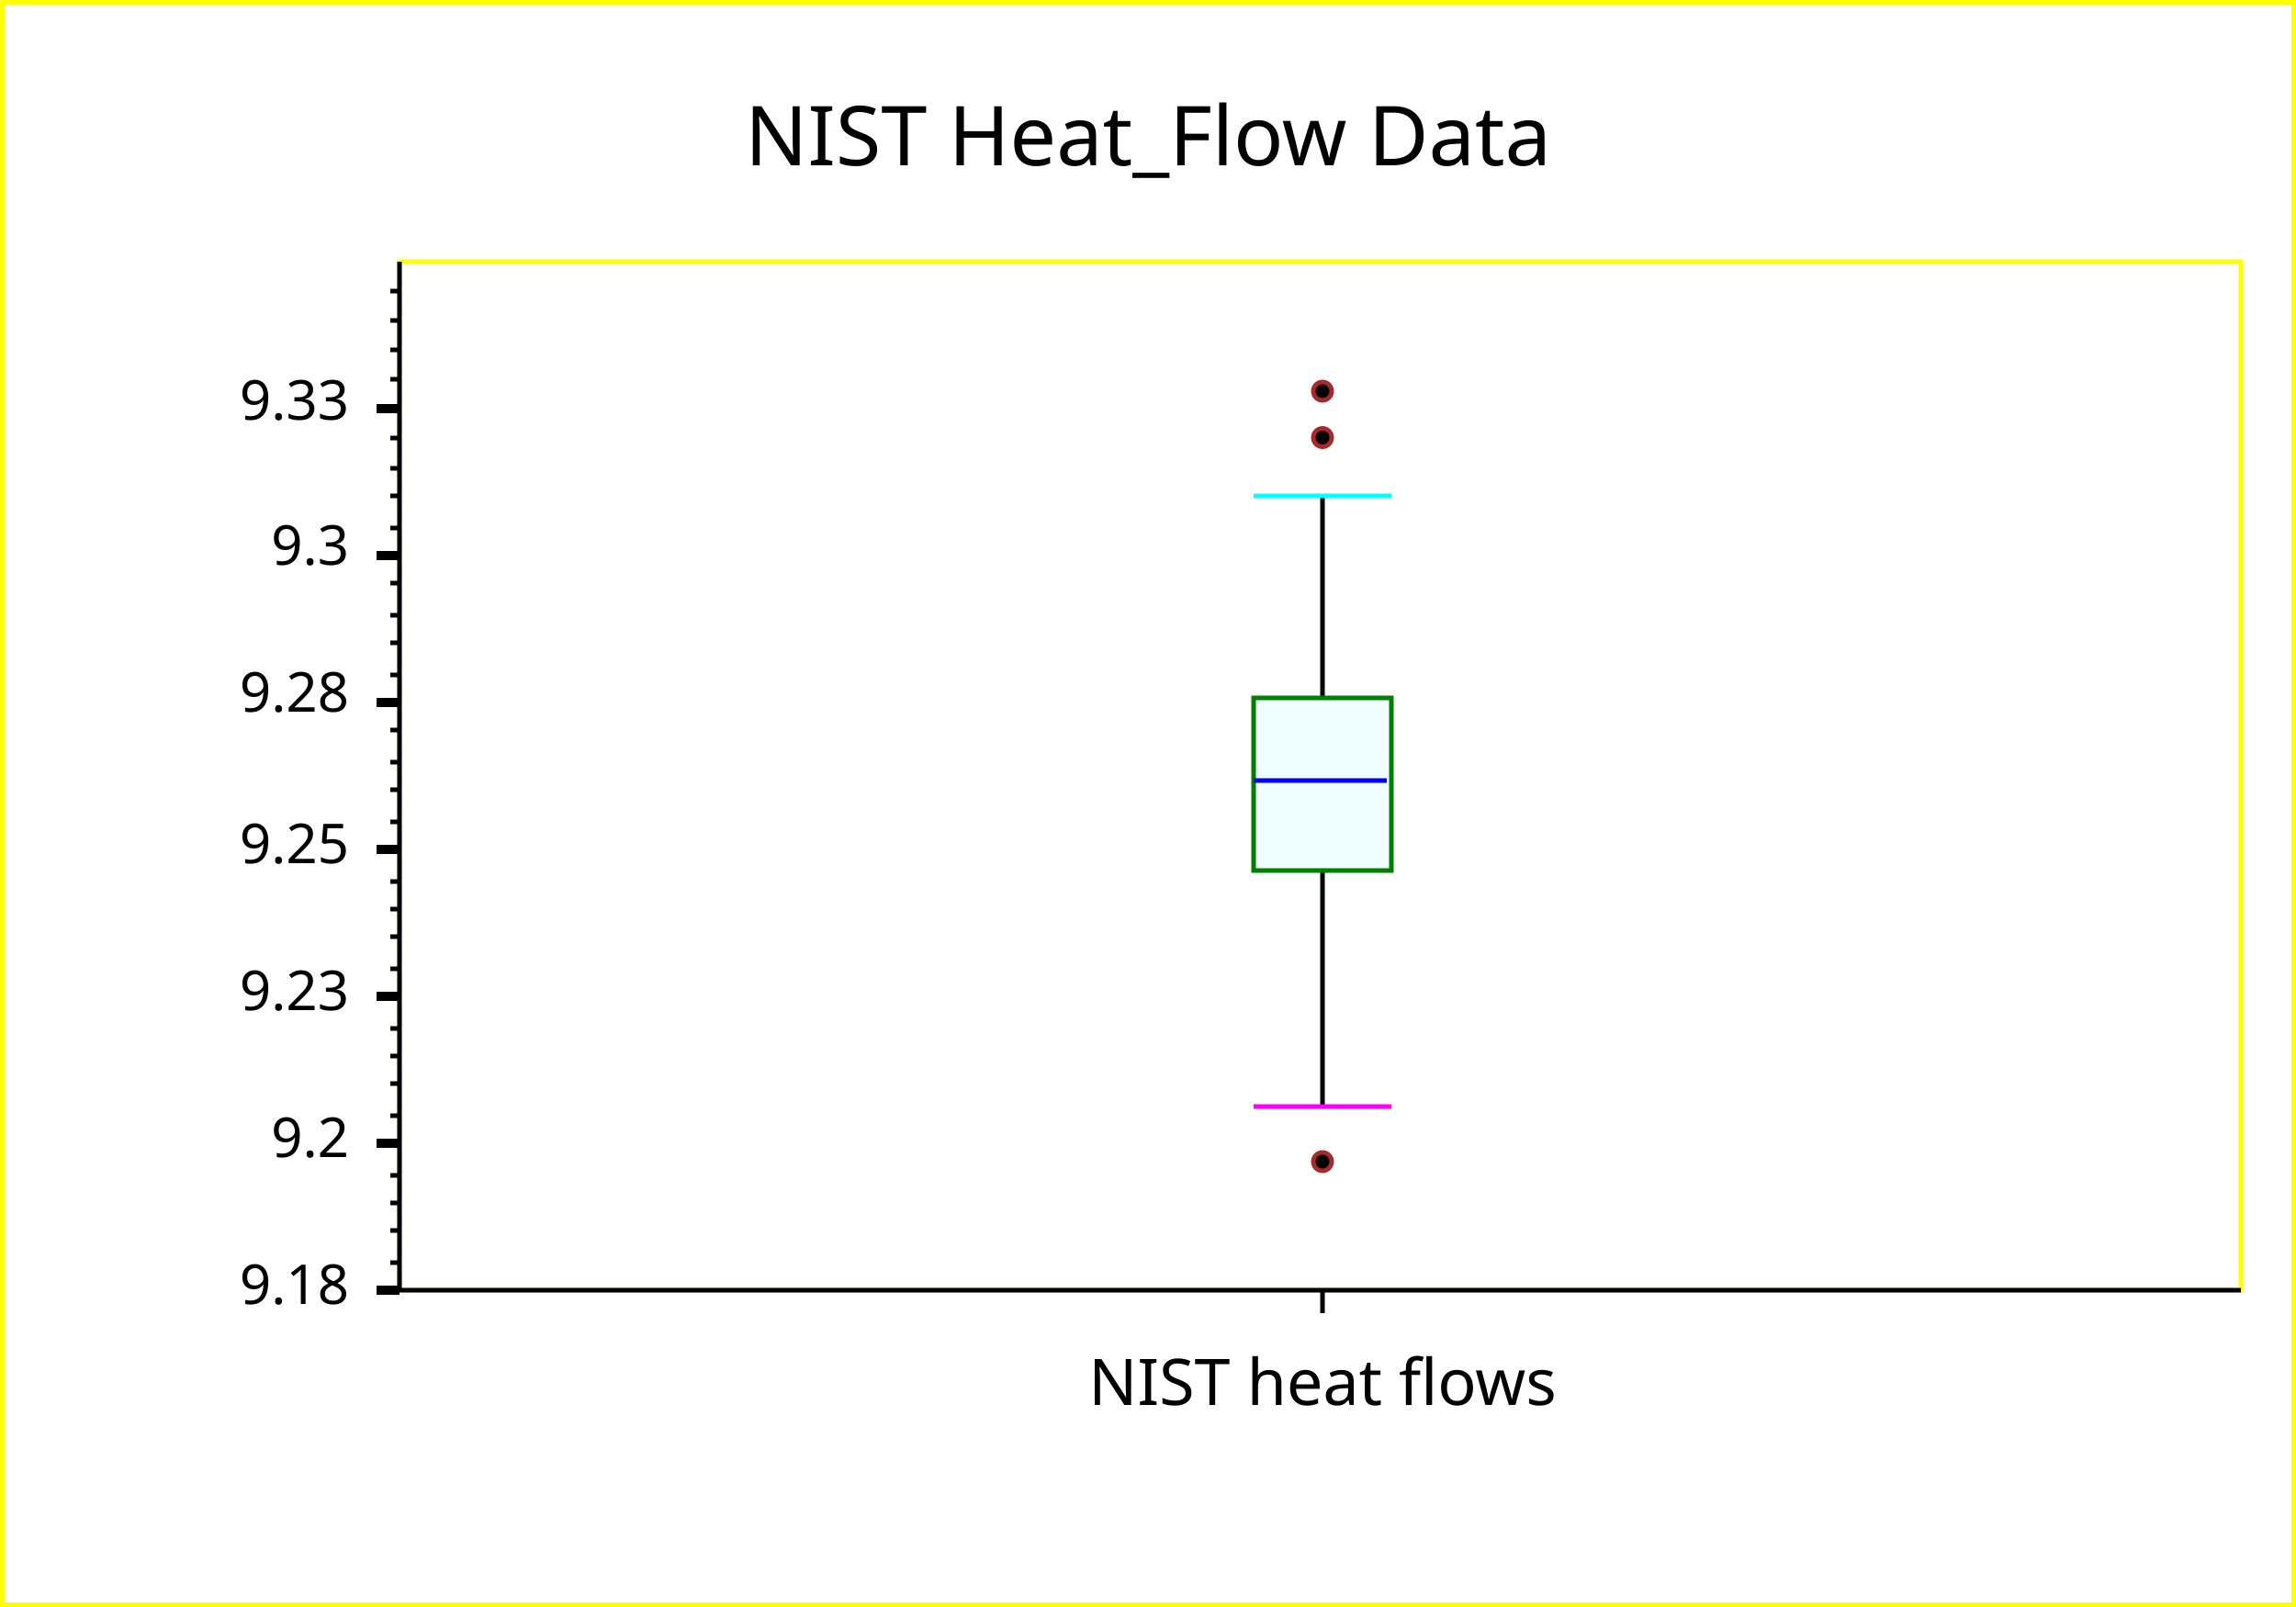
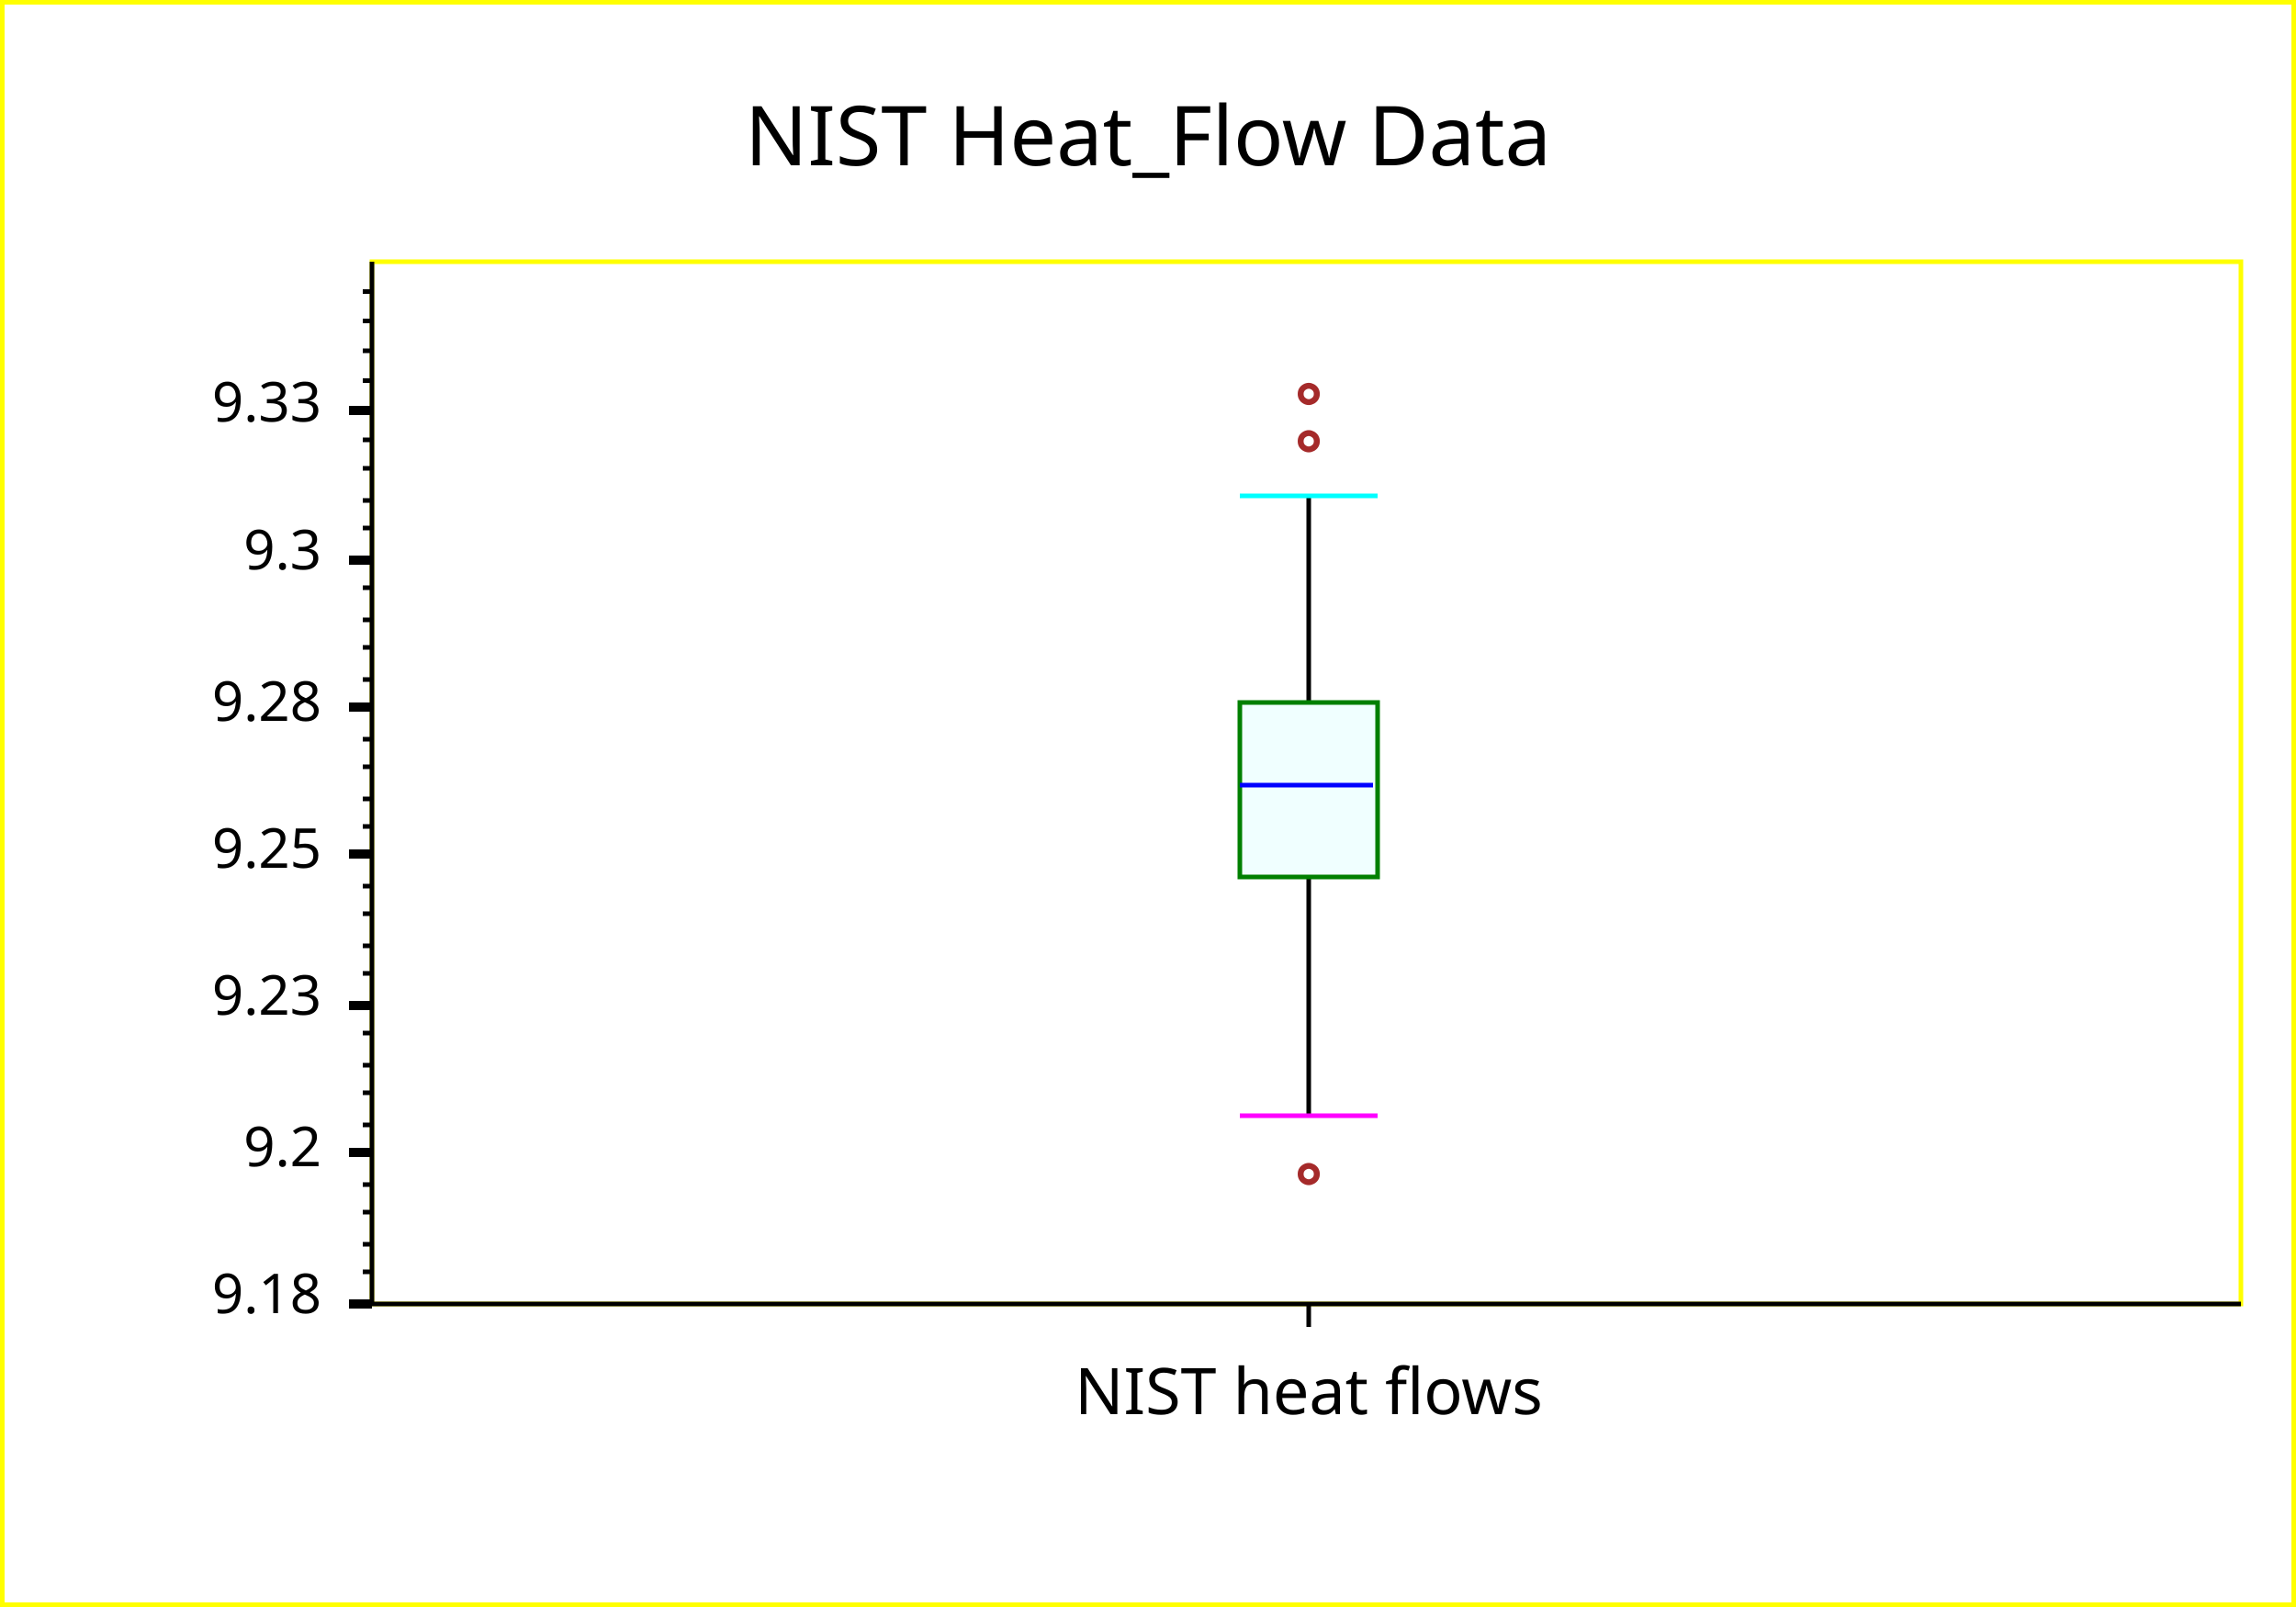
<svg xmlns="http://www.w3.org/2000/svg" width="500" height="350" version="1.1">
  <clipPath id="plot_window">
-     <rect x="82" y="52" width="406" height="229" />
+     <rect x="76" y="52" width="412" height="232" />
  </clipPath>
  <g id="imageBackground" stroke="rgb(255,255,0)" fill="rgb(255,255,255)" stroke-width="2">
    <rect x="0" y="0" width="500" height="350" />
  </g>
  <g id="plotBackground" stroke="rgb(255,255,0)" fill="rgb(255,255,255)" stroke-width="1">
-     <rect x="87" y="57" width="401" height="224" />
+     <rect x="81" y="57" width="407" height="227" />
  </g>
  <g id="X-axis" stroke="rgb(0,0,0)" stroke-width="1">
-     <line x1="87" y1="281" x2="488" y2="281" />
+     <line x1="81" y1="284" x2="488" y2="284" />
  </g>
  <g id="Y-axis" stroke="rgb(0,0,0)" stroke-width="1">
-     <line x1="87" y1="281" x2="87" y2="57" />
+     <line x1="81" y1="284" x2="81" y2="57" />
  </g>
  <g id="xMajorTicks" stroke="rgb(0,0,0)" stroke-width="1">
-     <path d="M288,281 L288,286 " fill="none" />
+     <path d="M285,284 L285,289 " fill="none" />
  </g>
  <g id="yMajorTicks" stroke="rgb(0,0,0)" stroke-width="2">
-     <path d="M82,281 L87,281 M82,249 L87,249 M82,217 L87,217 M82,185 L87,185 M82,153 L87,153 M82,121 L87,121 M82,89 L87,89 " fill="none" />
+     <path d="M76,284 L81,284 M76,251 L81,251 M76,219 L81,219 M76,186 L81,186 M76,154 L81,154 M76,122 L81,122 M76,89.4 L81,89.4 " fill="none" />
  </g>
  <g id="yMinorTicks" stroke="rgb(0,0,0)" stroke-width="1">
-     <path d="M85,275 L87,275 M85,268 L87,268 M85,262 L87,262 M85,256 L87,256 M85,243 L87,243 M85,236 L87,236 M85,230 L87,230 M85,224 L87,224 M85,211 L87,211 M85,204 L87,204 M85,198 L87,198 M85,192 L87,192 M85,179 L87,179 M85,172 L87,172 M85,166 L87,166 M85,159 L87,159 M85,147 L87,147 M85,140 L87,140 M85,134 L87,134 M85,127 L87,127 M85,115 L87,115 M85,108 L87,108 M85,102 L87,102 M85,95.4 L87,95.4 M85,82.6 L87,82.6 M85,76.2 L87,76.2 M85,69.8 L87,69.8 M85,63.4 L87,63.4 " fill="none" />
+     <path d="M79,277 L81,277 M79,271 L81,271 M79,264 L81,264 M79,258 L81,258 M79,245 L81,245 M79,238 L81,238 M79,232 L81,232 M79,225 L81,225 M79,212 L81,212 M79,206 L81,206 M79,199 L81,199 M79,193 L81,193 M79,180 L81,180 M79,174 L81,174 M79,167 L81,167 M79,161 L81,161 M79,148 L81,148 M79,141 L81,141 M79,135 L81,135 M79,128 L81,128 M79,115 L81,115 M79,109 L81,109 M79,102 L81,102 M79,95.8 L81,95.8 M79,82.9 L81,82.9 M79,76.4 L81,76.4 M79,69.9 L81,69.9 M79,63.5 L81,63.5 " fill="none" />
  </g>
  <g id="YGrid" stroke="rgb(200,220,255)" stroke-width="1" />
  <g id="yMinorGrid" stroke="rgb(200,220,255)" stroke-width="0.5" />
  <g id="valueLabels" fill="rgb(0,0,0)">
-     <text x="288" y="306" text-anchor="middle" font-size="14" font-family="Lucida Sans Unicode">NIST heat flows</text>
-     <text x="76" y="284" text-anchor="end" font-size="12" font-family="Lucida Sans Unicode">9.18</text>
-     <text x="76" y="252" text-anchor="end" font-size="12" font-family="Lucida Sans Unicode">9.2</text>
-     <text x="76" y="220" text-anchor="end" font-size="12" font-family="Lucida Sans Unicode">9.23</text>
-     <text x="76" y="188" text-anchor="end" font-size="12" font-family="Lucida Sans Unicode">9.25</text>
-     <text x="76" y="155" text-anchor="end" font-size="12" font-family="Lucida Sans Unicode">9.28</text>
-     <text x="76" y="123" text-anchor="end" font-size="12" font-family="Lucida Sans Unicode">9.3</text>
-     <text x="76" y="91.4" text-anchor="end" font-size="12" font-family="Lucida Sans Unicode">9.33</text>
+     <text x="285" y="308" text-anchor="middle" font-size="14" font-family="Lucida Sans Unicode">NIST heat flows</text>
+     <text x="70" y="286" text-anchor="end" font-size="12" font-family="Lucida Sans Unicode">9.18</text>
+     <text x="70" y="254" text-anchor="end" font-size="12" font-family="Lucida Sans Unicode">9.2</text>
+     <text x="70" y="221" text-anchor="end" font-size="12" font-family="Lucida Sans Unicode">9.23</text>
+     <text x="70" y="189" text-anchor="end" font-size="12" font-family="Lucida Sans Unicode">9.25</text>
+     <text x="70" y="157" text-anchor="end" font-size="12" font-family="Lucida Sans Unicode">9.28</text>
+     <text x="70" y="124" text-anchor="end" font-size="12" font-family="Lucida Sans Unicode">9.3</text>
+     <text x="70" y="91.8" text-anchor="end" font-size="12" font-family="Lucida Sans Unicode">9.33</text>
  </g>
  <g id="yLabel" fill="rgb(0,0,0)">
-     <text x="30.2" y="169" text-anchor="middle" transform="rotate(-90 30.2 169 )" font-size="14" font-family="Lucida Sans Unicode" />
+     <text x="30.2" y="170" text-anchor="middle" transform="rotate(-90 30.2 170 )" font-size="14" font-family="Lucida Sans Unicode" />
  </g>
  <g id="xLabel" fill="rgb(0,0,0)">
-     <text x="288" y="327" text-anchor="middle" font-size="14" font-family="Lucida Sans Unicode" />
+     <text x="285" y="327" text-anchor="middle" font-size="14" font-family="Lucida Sans Unicode" />
  </g>
  <g id="boxAxis" stroke="rgb(0,0,0)">
    <g clip-path="url(#plot_window)" stroke="rgb(0,0,0)" stroke-width="1">
-       <line x1="288" y1="241" x2="288" y2="108" />
+       <line x1="285" y1="243" x2="285" y2="108" />
    </g>
  </g>
  <g id="Median" stroke="rgb(255,0,0)" stroke-width="2">
    <g clip-path="url(#plot_window)" stroke="rgb(0,128,0)" fill="rgb(240,255,255)" stroke-width="1">
-       <rect x="273" y="152" width="30" height="37.6" />
+       <rect x="270" y="153" width="30" height="38" />
    </g>
    <g clip-path="url(#plot_window)" stroke="rgb(0,0,255)" stroke-width="1">
-       <line x1="273" y1="170" x2="302" y2="170" />
+       <line x1="270" y1="171" x2="299" y2="171" />
    </g>
  </g>
  <g id="whisker" stroke="rgb(0,0,0)">
    <g clip-path="url(#plot_window)">
      <g stroke="rgb(255,0,255)" fill="rgb(0,0,0)" stroke-width="1">
-         <line x1="273" y1="241" x2="303" y2="241" />
+         <line x1="270" y1="243" x2="300" y2="243" />
      </g>
      <g stroke="rgb(0,255,255)" fill="rgb(0,0,0)" stroke-width="1">
-         <line x1="273" y1="108" x2="303" y2="108" />
+         <line x1="270" y1="108" x2="300" y2="108" />
      </g>
    </g>
  </g>
  <g id="mild_outliers" stroke="rgb(255,192,203)" fill="rgb(0,0,0)">
    <g clip-path="url(#plot_window)" stroke="rgb(165,42,42)">
-       <circle cx="288" cy="253" r="2" />
-       <circle cx="288" cy="85.2" r="2" />
-       <circle cx="288" cy="95.3" r="2" />
+       <text x="285" y="257" text-anchor="middle" font-size="5" font-family="Lucida Sans Unicode">○</text>
+       <text x="285" y="87.1" text-anchor="middle" font-size="5" font-family="Lucida Sans Unicode">○</text>
+       <text x="285" y="97.4" text-anchor="middle" font-size="5" font-family="Lucida Sans Unicode">○</text>
    </g>
  </g>
  <g id="extreme_outliers" stroke="rgb(128,0,128)" fill="rgb(255,255,255)" />
  <g id="title" fill="rgb(0,0,0)">
    <text x="250" y="36" text-anchor="middle" font-size="18" font-family="Lucida Sans Unicode">NIST Heat_Flow Data</text>
  </g>
</svg>
